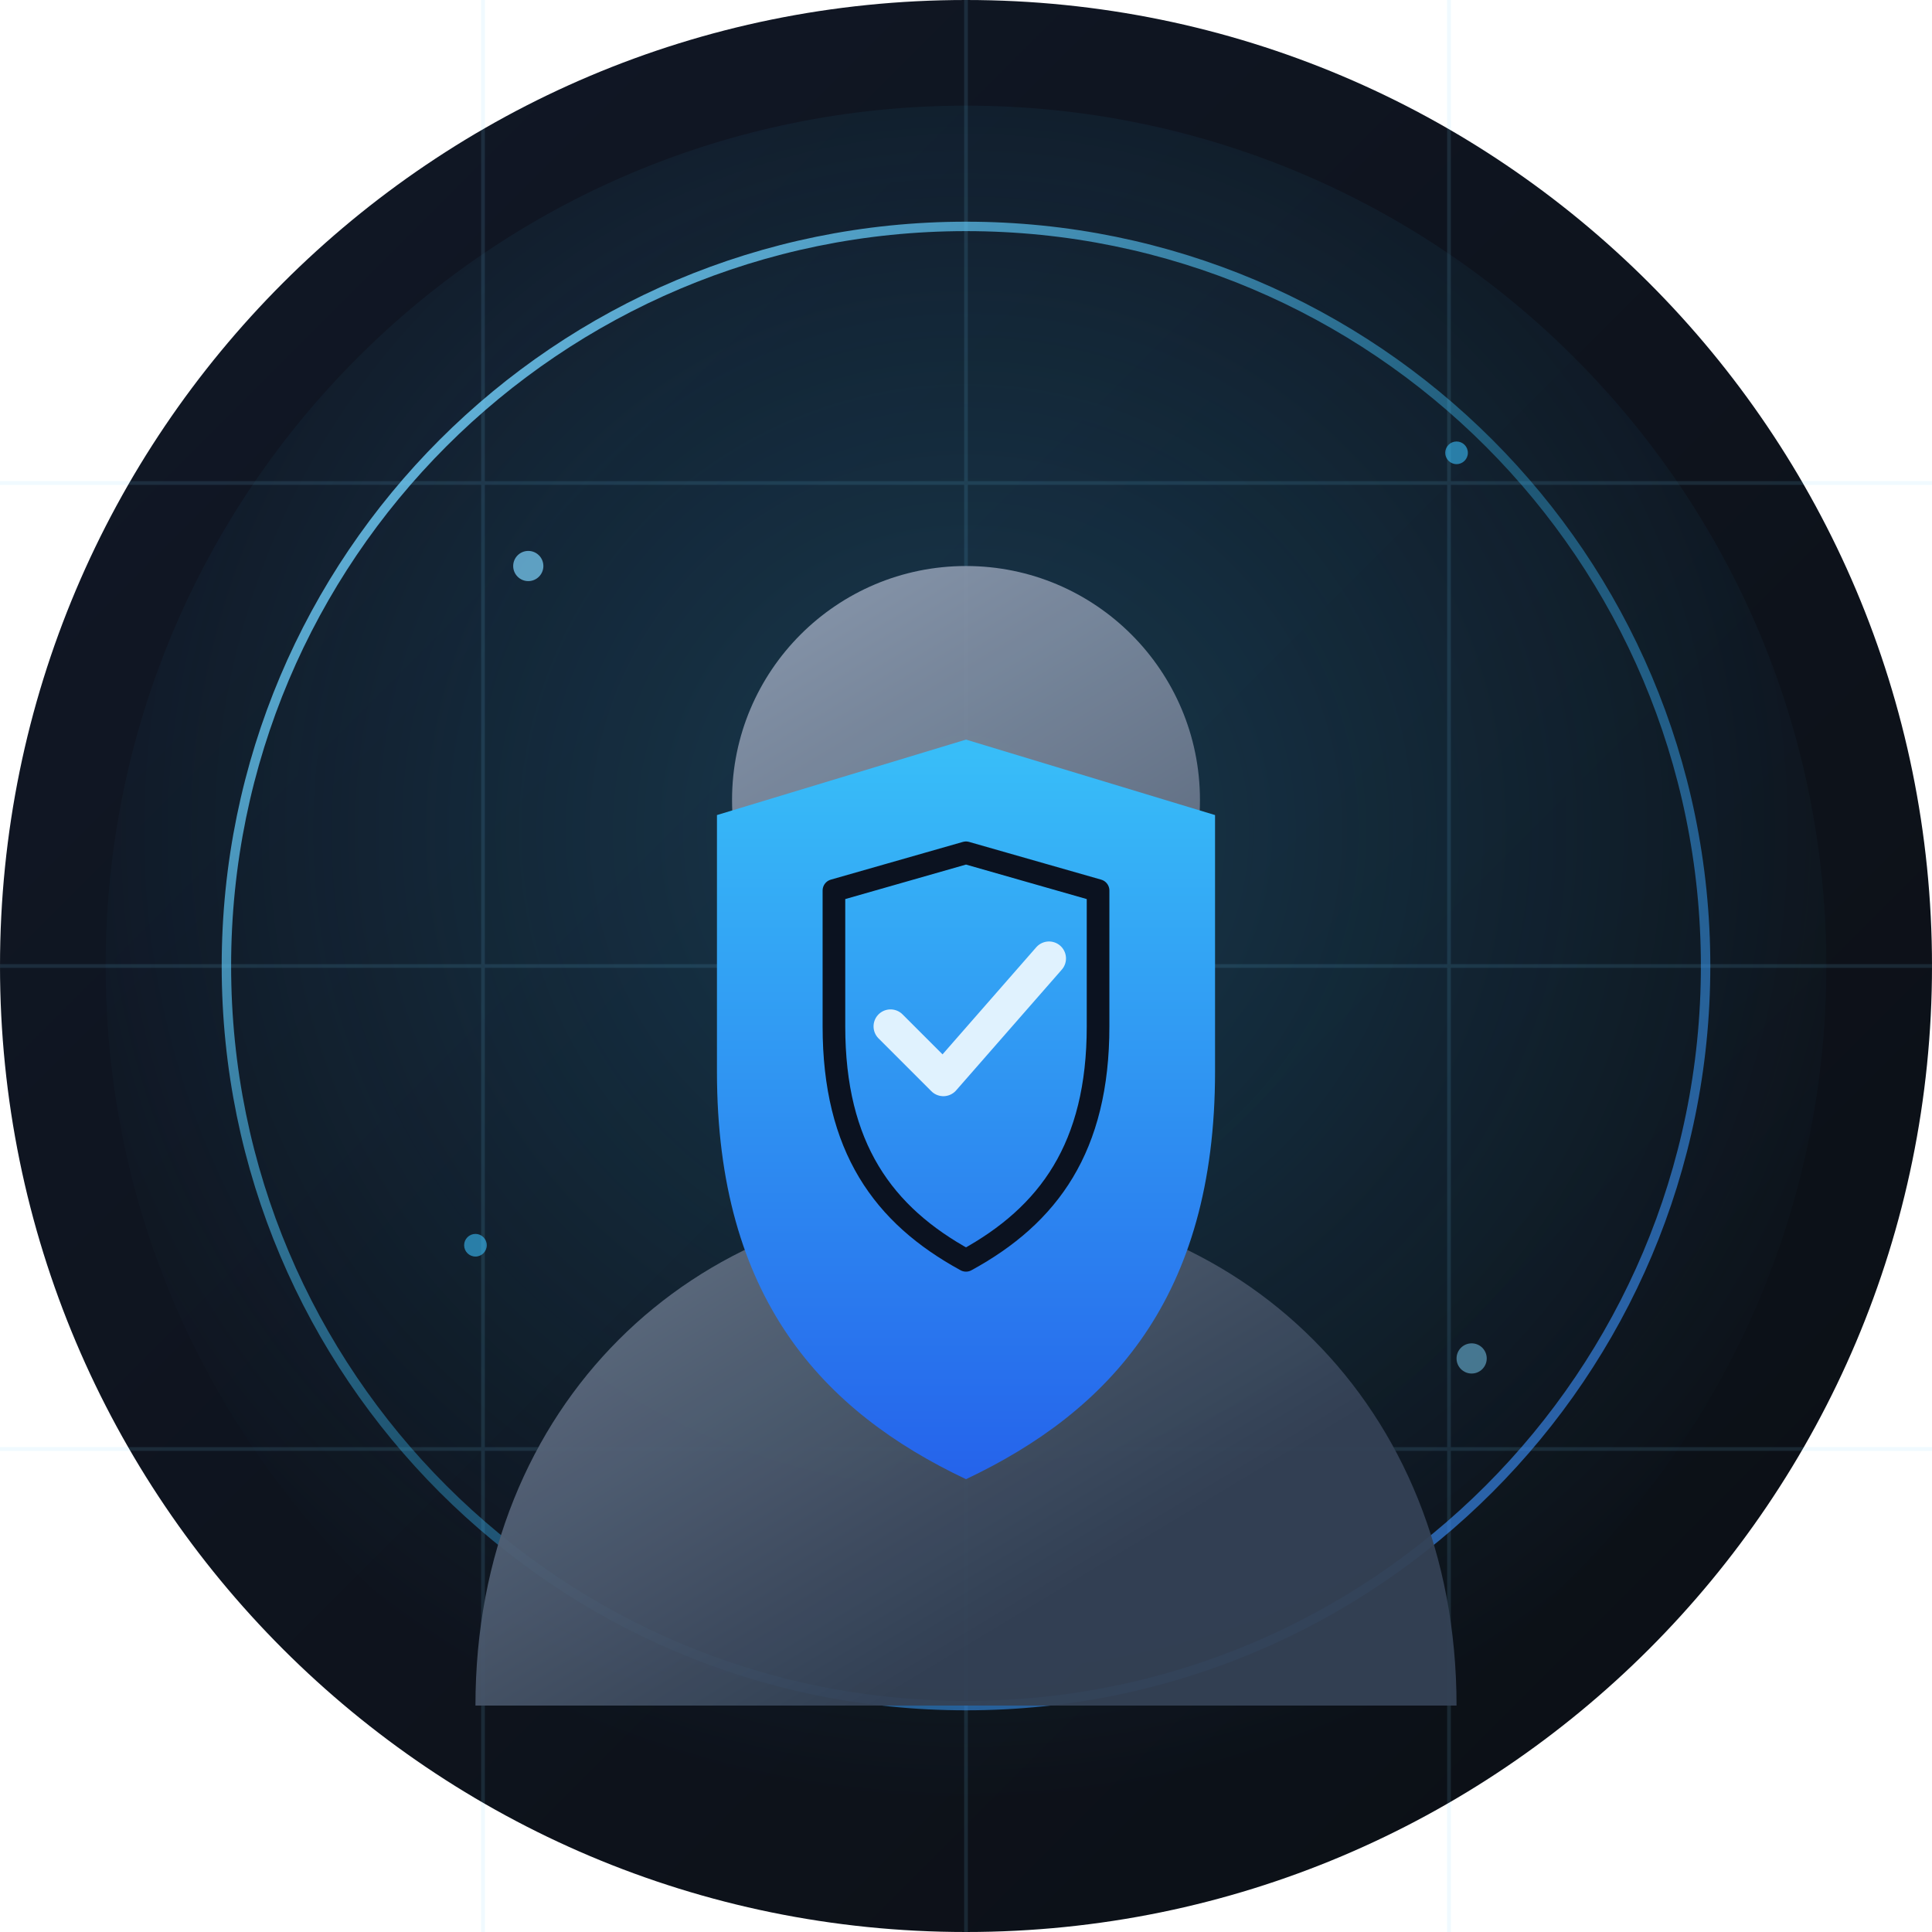
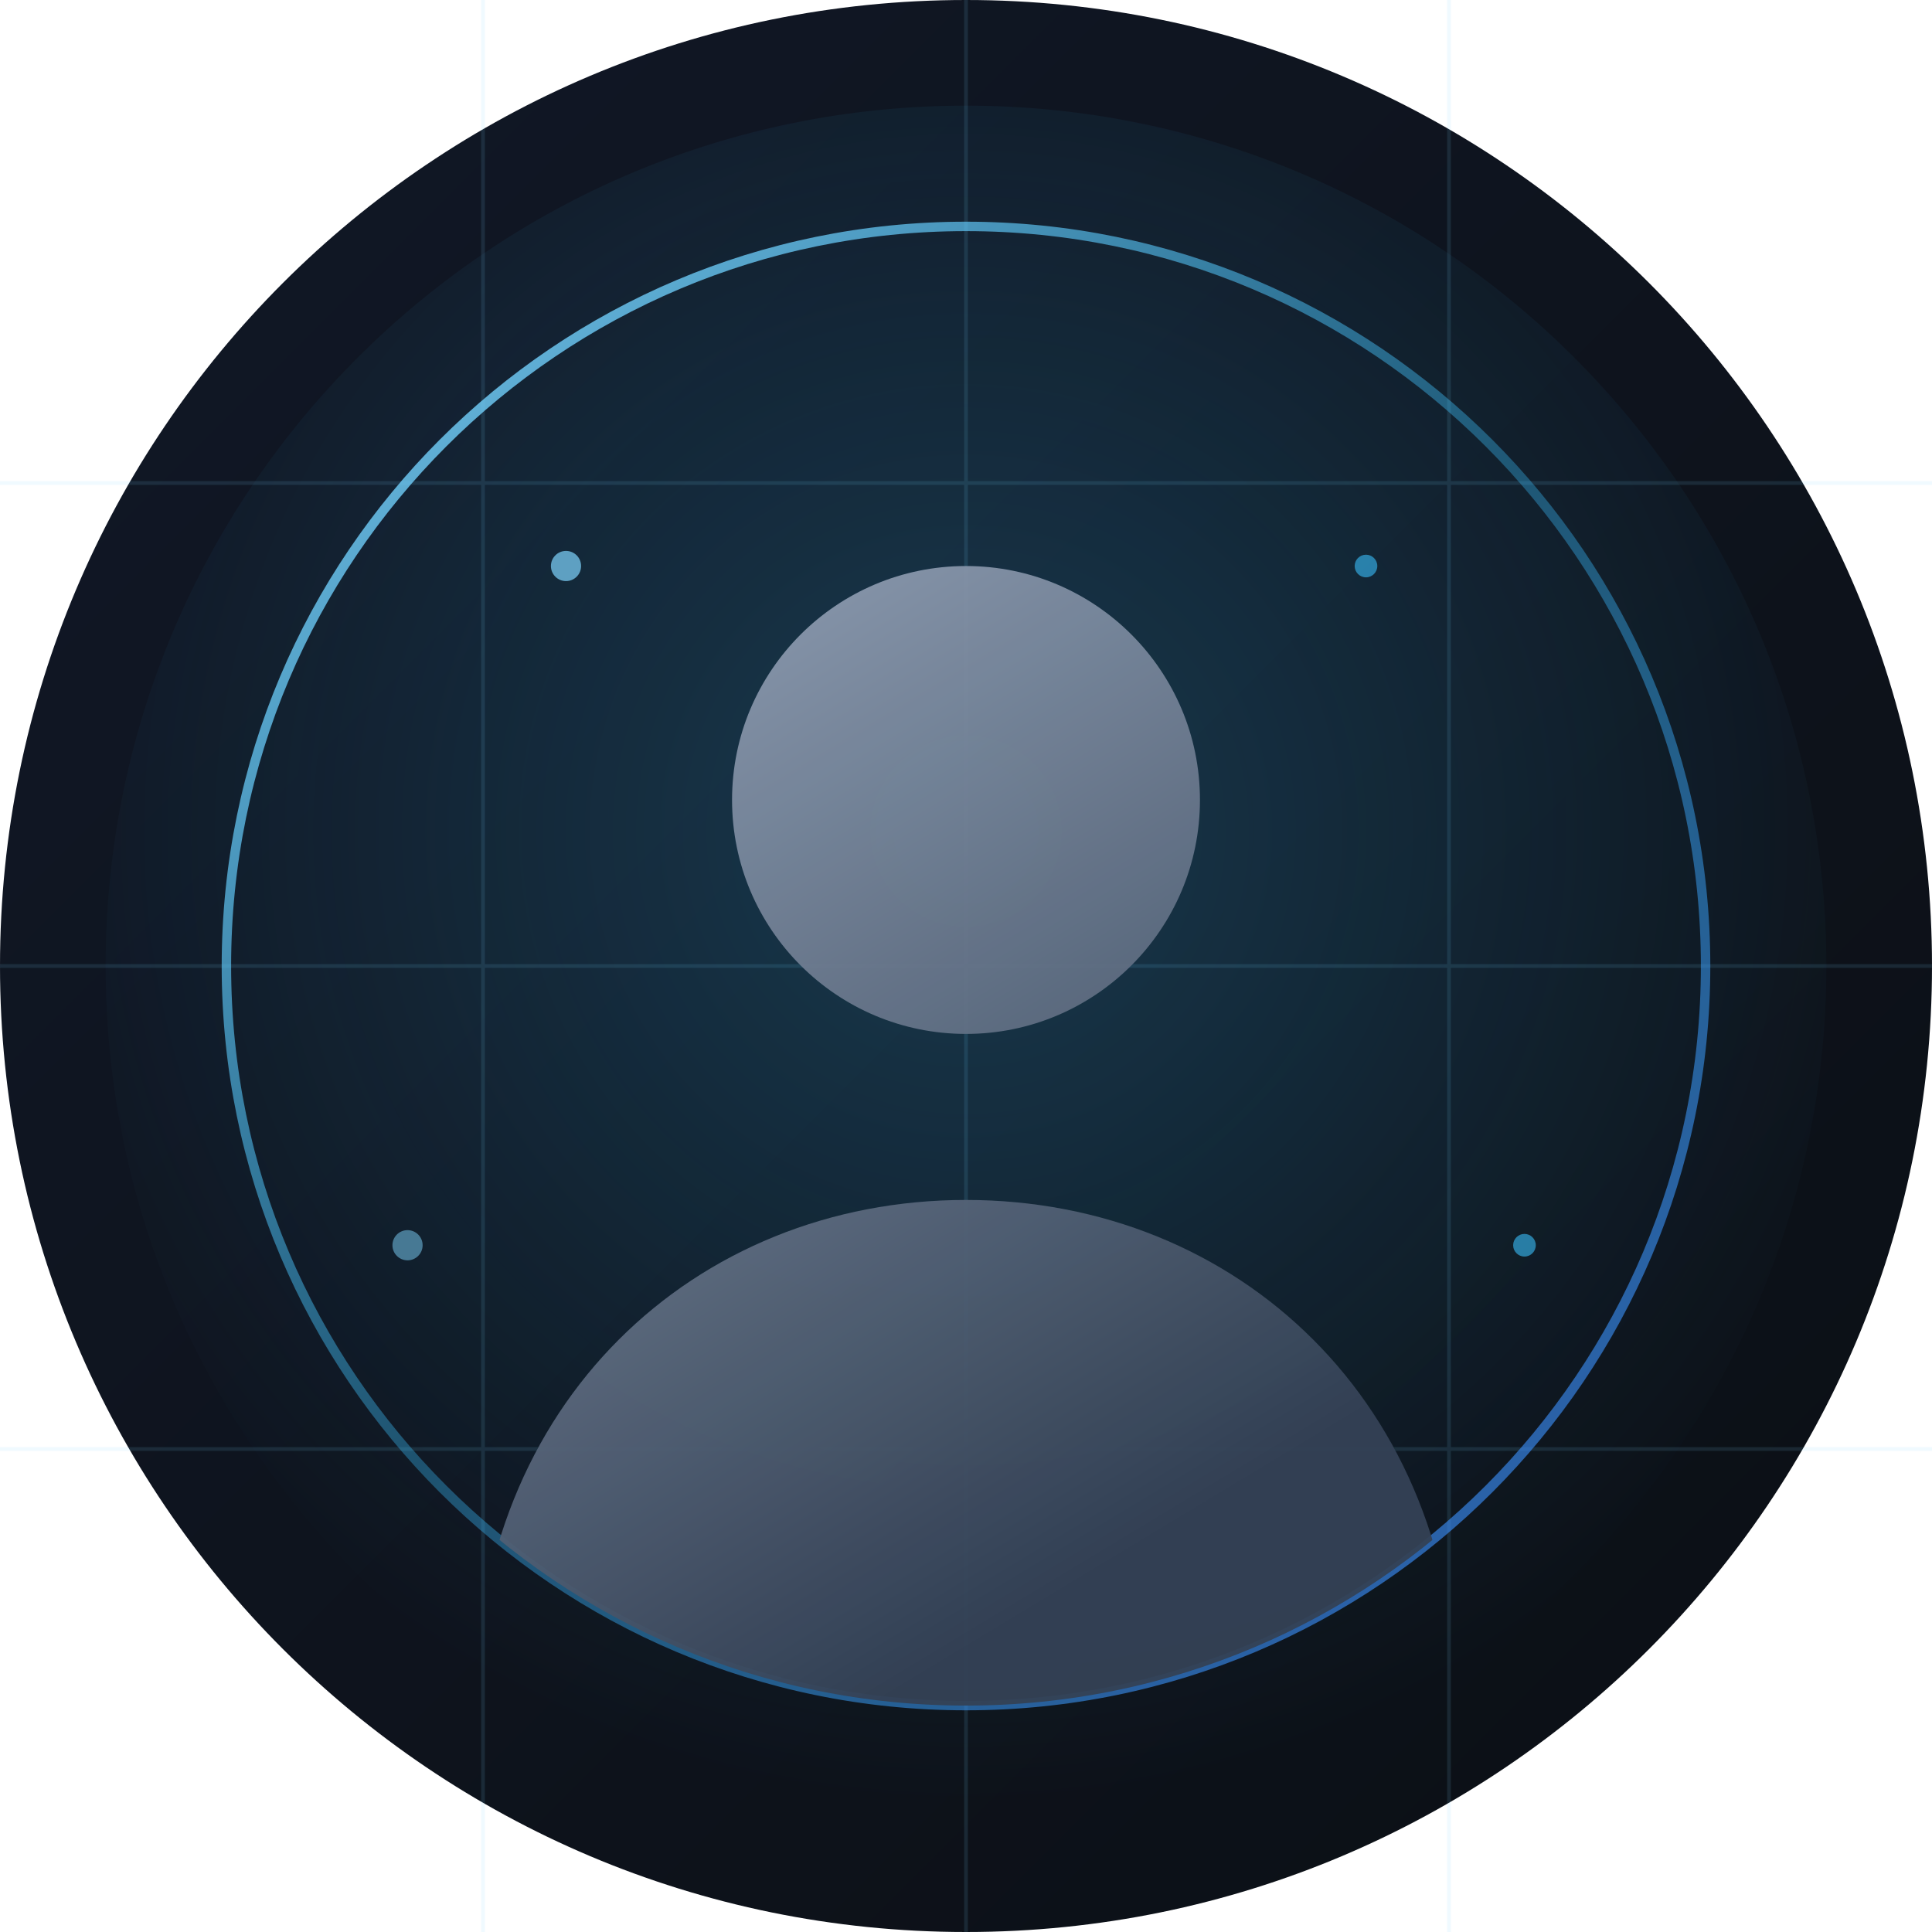
<svg xmlns="http://www.w3.org/2000/svg" width="512" height="512" viewBox="0 0 512 512" fill="none" role="img" aria-label="Subhakrit Rajbhandari avatar">
  <defs>
    <linearGradient id="bgGrad" x1="0" y1="0" x2="512" y2="512" gradientUnits="userSpaceOnUse">
      <stop stop-color="#111827" />
      <stop offset="1" stop-color="#0B0F14" />
    </linearGradient>
    <linearGradient id="ringGrad" x1="96" y1="80" x2="416" y2="432" gradientUnits="userSpaceOnUse">
      <stop stop-color="#7DD3FC" stop-opacity="0.9" />
      <stop offset="0.5" stop-color="#38BDF8" stop-opacity="0.35" />
      <stop offset="1" stop-color="#3B82F6" stop-opacity="0.7" />
    </linearGradient>
    <linearGradient id="figureGrad" x1="180" y1="140" x2="332" y2="392" gradientUnits="userSpaceOnUse">
      <stop stop-color="#94A3B8" />
      <stop offset="1" stop-color="#334155" />
    </linearGradient>
-     <linearGradient id="shieldGrad" x1="256" y1="200" x2="256" y2="392" gradientUnits="userSpaceOnUse">
-       <stop stop-color="#38BDF8" />
-       <stop offset="1" stop-color="#2563EB" />
-     </linearGradient>
    <radialGradient id="glow" cx="0" cy="0" r="1" gradientUnits="userSpaceOnUse" gradientTransform="translate(256 220) rotate(90) scale(260)">
      <stop stop-color="#38BDF8" stop-opacity="0.22" />
      <stop offset="1" stop-color="#38BDF8" stop-opacity="0" />
    </radialGradient>
+     <clipPath id="ringClip">
+       <circle cx="256" cy="256" r="196" />
+     </clipPath>
  </defs>
  <rect width="512" height="512" rx="256" fill="url(#bgGrad)" />
  <g opacity="0.12">
    <path d="M0 128H512M0 256H512M0 384H512" stroke="#7DD3FC" stroke-width="1" />
    <path d="M128 0V512M256 0V512M384 0V512" stroke="#7DD3FC" stroke-width="1" />
  </g>
  <circle cx="256" cy="256" r="228" fill="url(#glow)" />
  <circle cx="256" cy="256" r="196" stroke="url(#ringGrad)" stroke-width="2.5" />
-   <circle cx="140" cy="150" r="4" fill="#7DD3FC" opacity="0.7" />
-   <circle cx="386" cy="120" r="3" fill="#38BDF8" opacity="0.6" />
-   <circle cx="390" cy="360" r="4" fill="#7DD3FC" opacity="0.5" />
-   <circle cx="126" cy="330" r="3" fill="#38BDF8" opacity="0.6" />
-   <circle cx="256" cy="212" r="62" fill="url(#figureGrad)" opacity="0.95" />
-   <path d="M126 452C126 372 184 318 256 318C328 318 386 372 386 452V452H126V452Z" fill="url(#figureGrad)" opacity="0.95" />
-   <path d="M256 196L322 216V284C322 344 294 374 256 392C218 374 190 344 190 284V216L256 196Z" fill="url(#shieldGrad)" />
-   <path d="M256 226L291 236V272C291 304 278 322 256 334C234 322 221 304 221 272V236L256 226Z" stroke="#0B1220" stroke-width="6" stroke-linejoin="round" />
-   <path d="M236 272L250 286L278 254" stroke="#E0F2FE" stroke-width="9" stroke-linecap="round" stroke-linejoin="round" />
+   <circle cx="150" cy="150" r="4" fill="#7DD3FC" opacity="0.7" />
+   <circle cx="362" cy="150" r="3" fill="#38BDF8" opacity="0.6" />
+   <circle cx="108" cy="330" r="4" fill="#7DD3FC" opacity="0.5" />
+   <circle cx="404" cy="330" r="3" fill="#38BDF8" opacity="0.6" />
+   <g clip-path="url(#ringClip)">
+     <circle cx="256" cy="212" r="62" fill="url(#figureGrad)" opacity="0.95" />
+     <path d="M126 452C126 372 184 318 256 318C328 318 386 372 386 452V452H126V452Z" fill="url(#figureGrad)" opacity="0.95" />
+   </g>
</svg>
